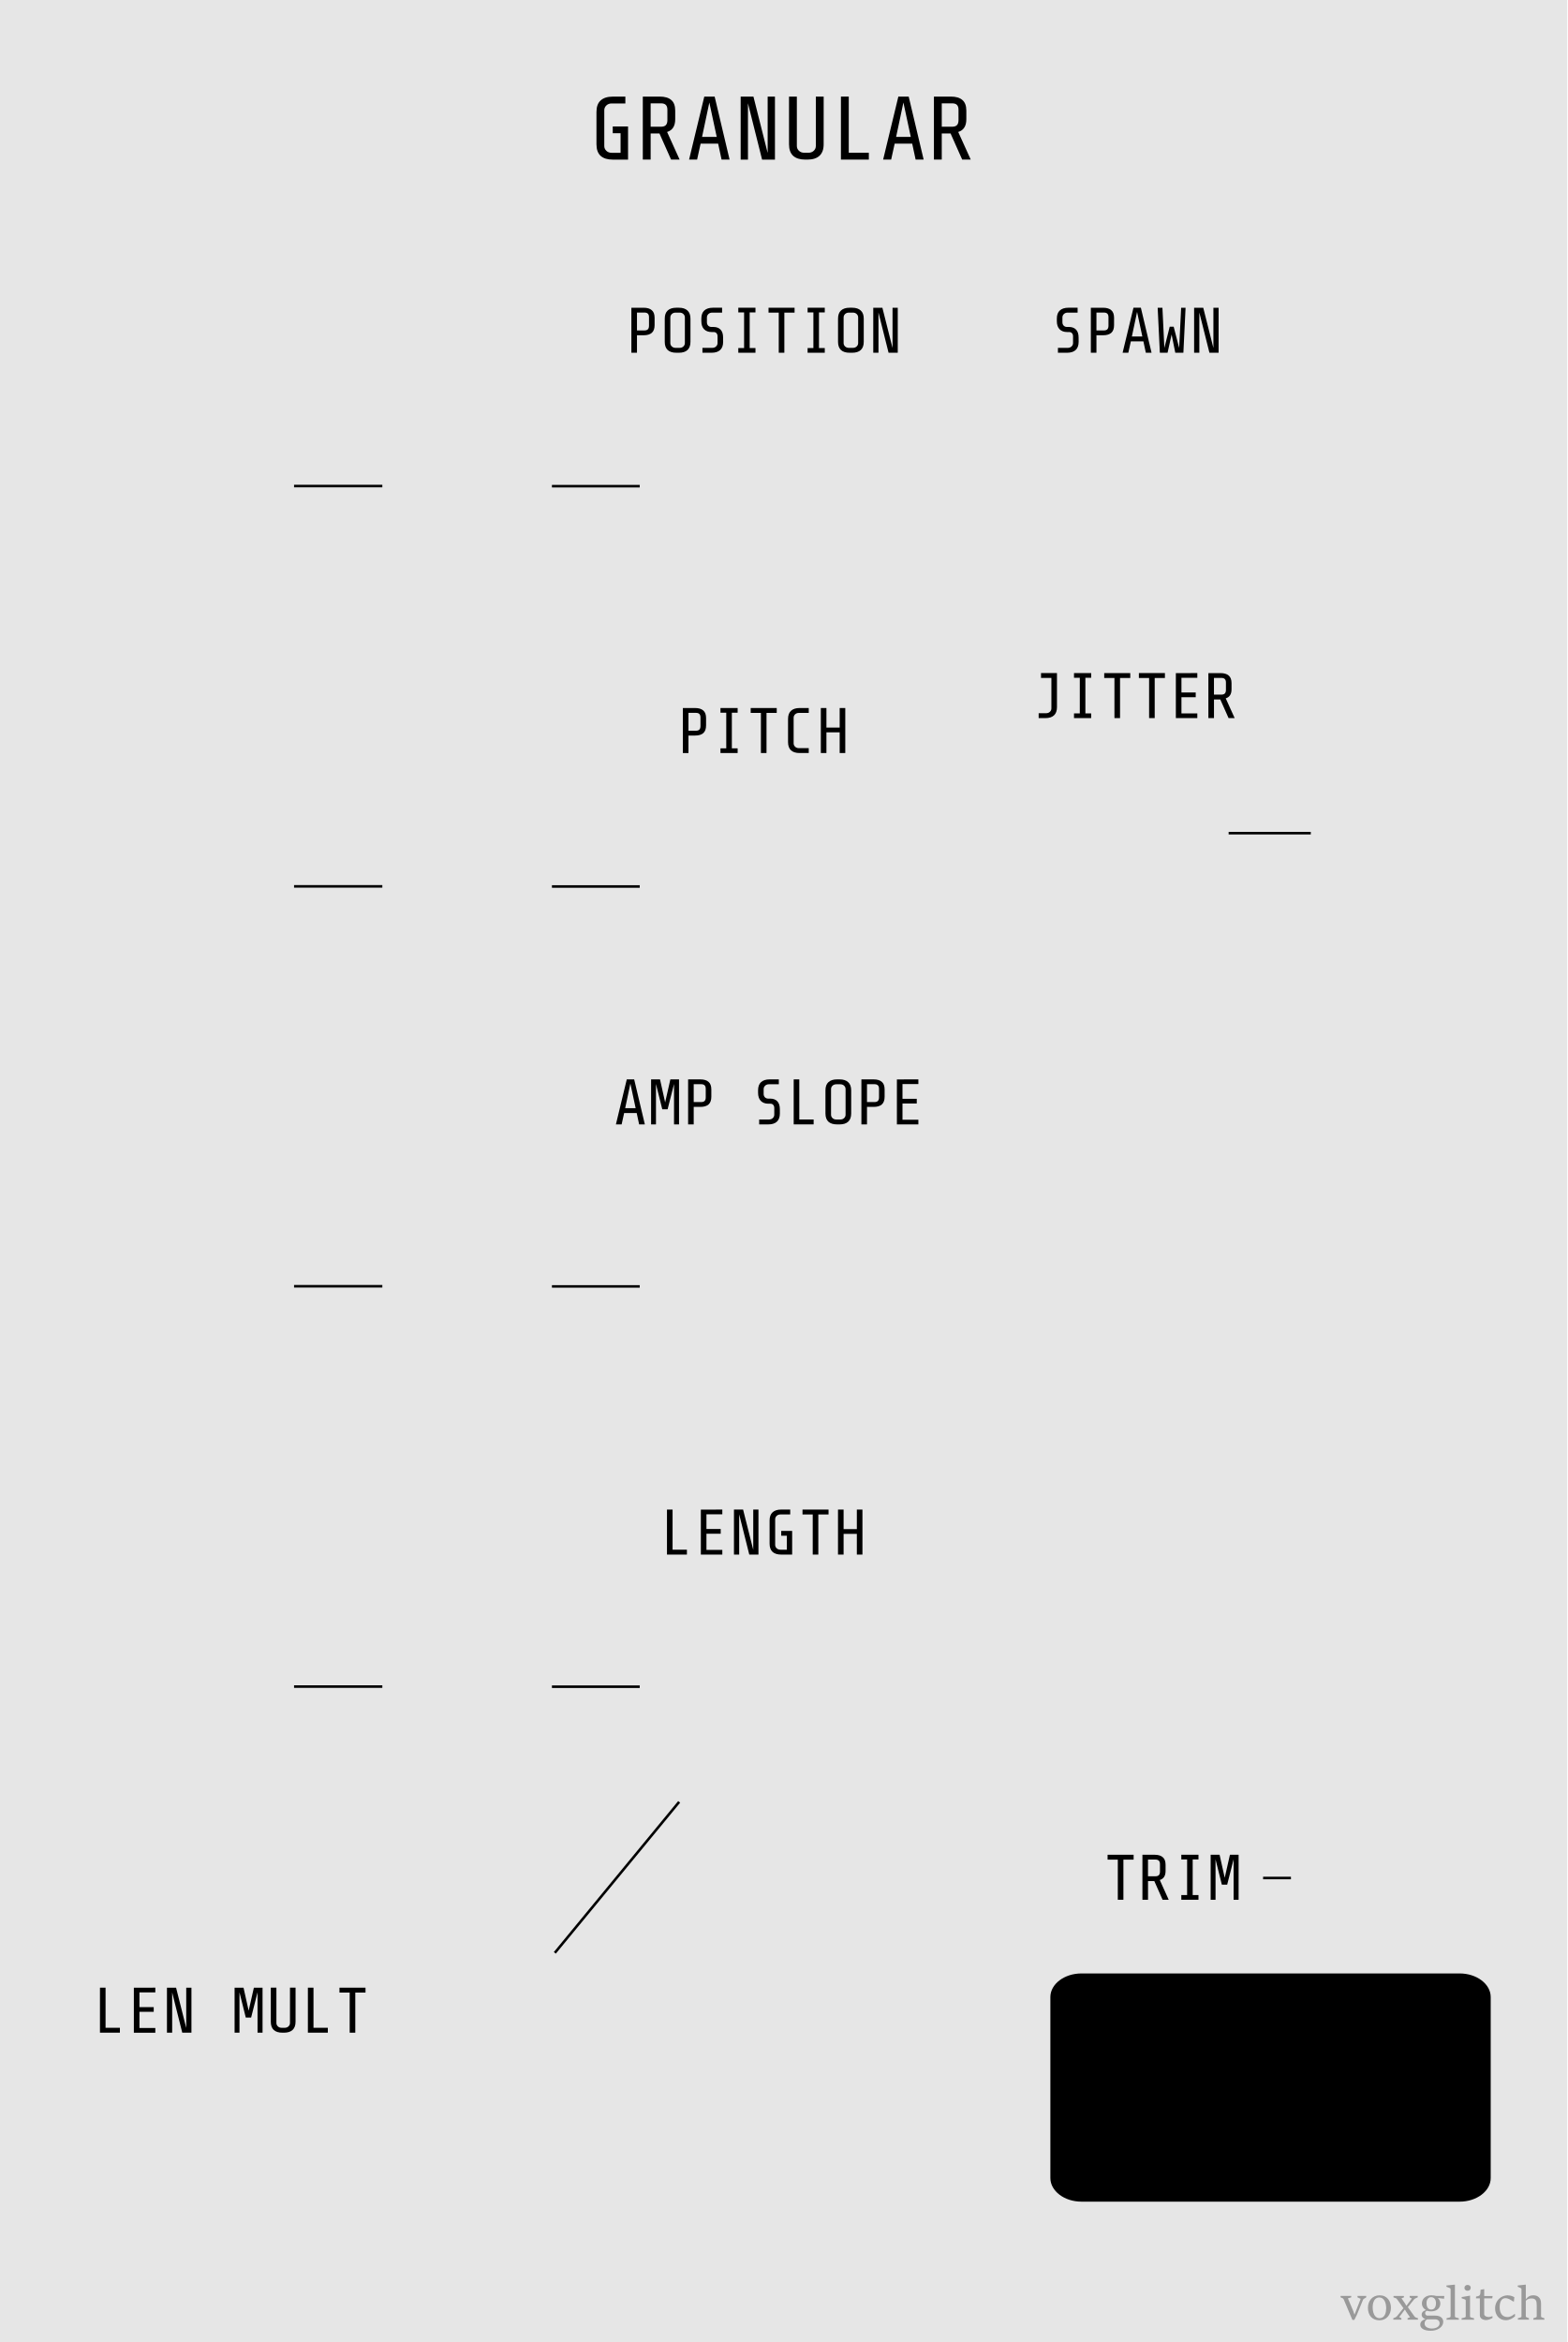
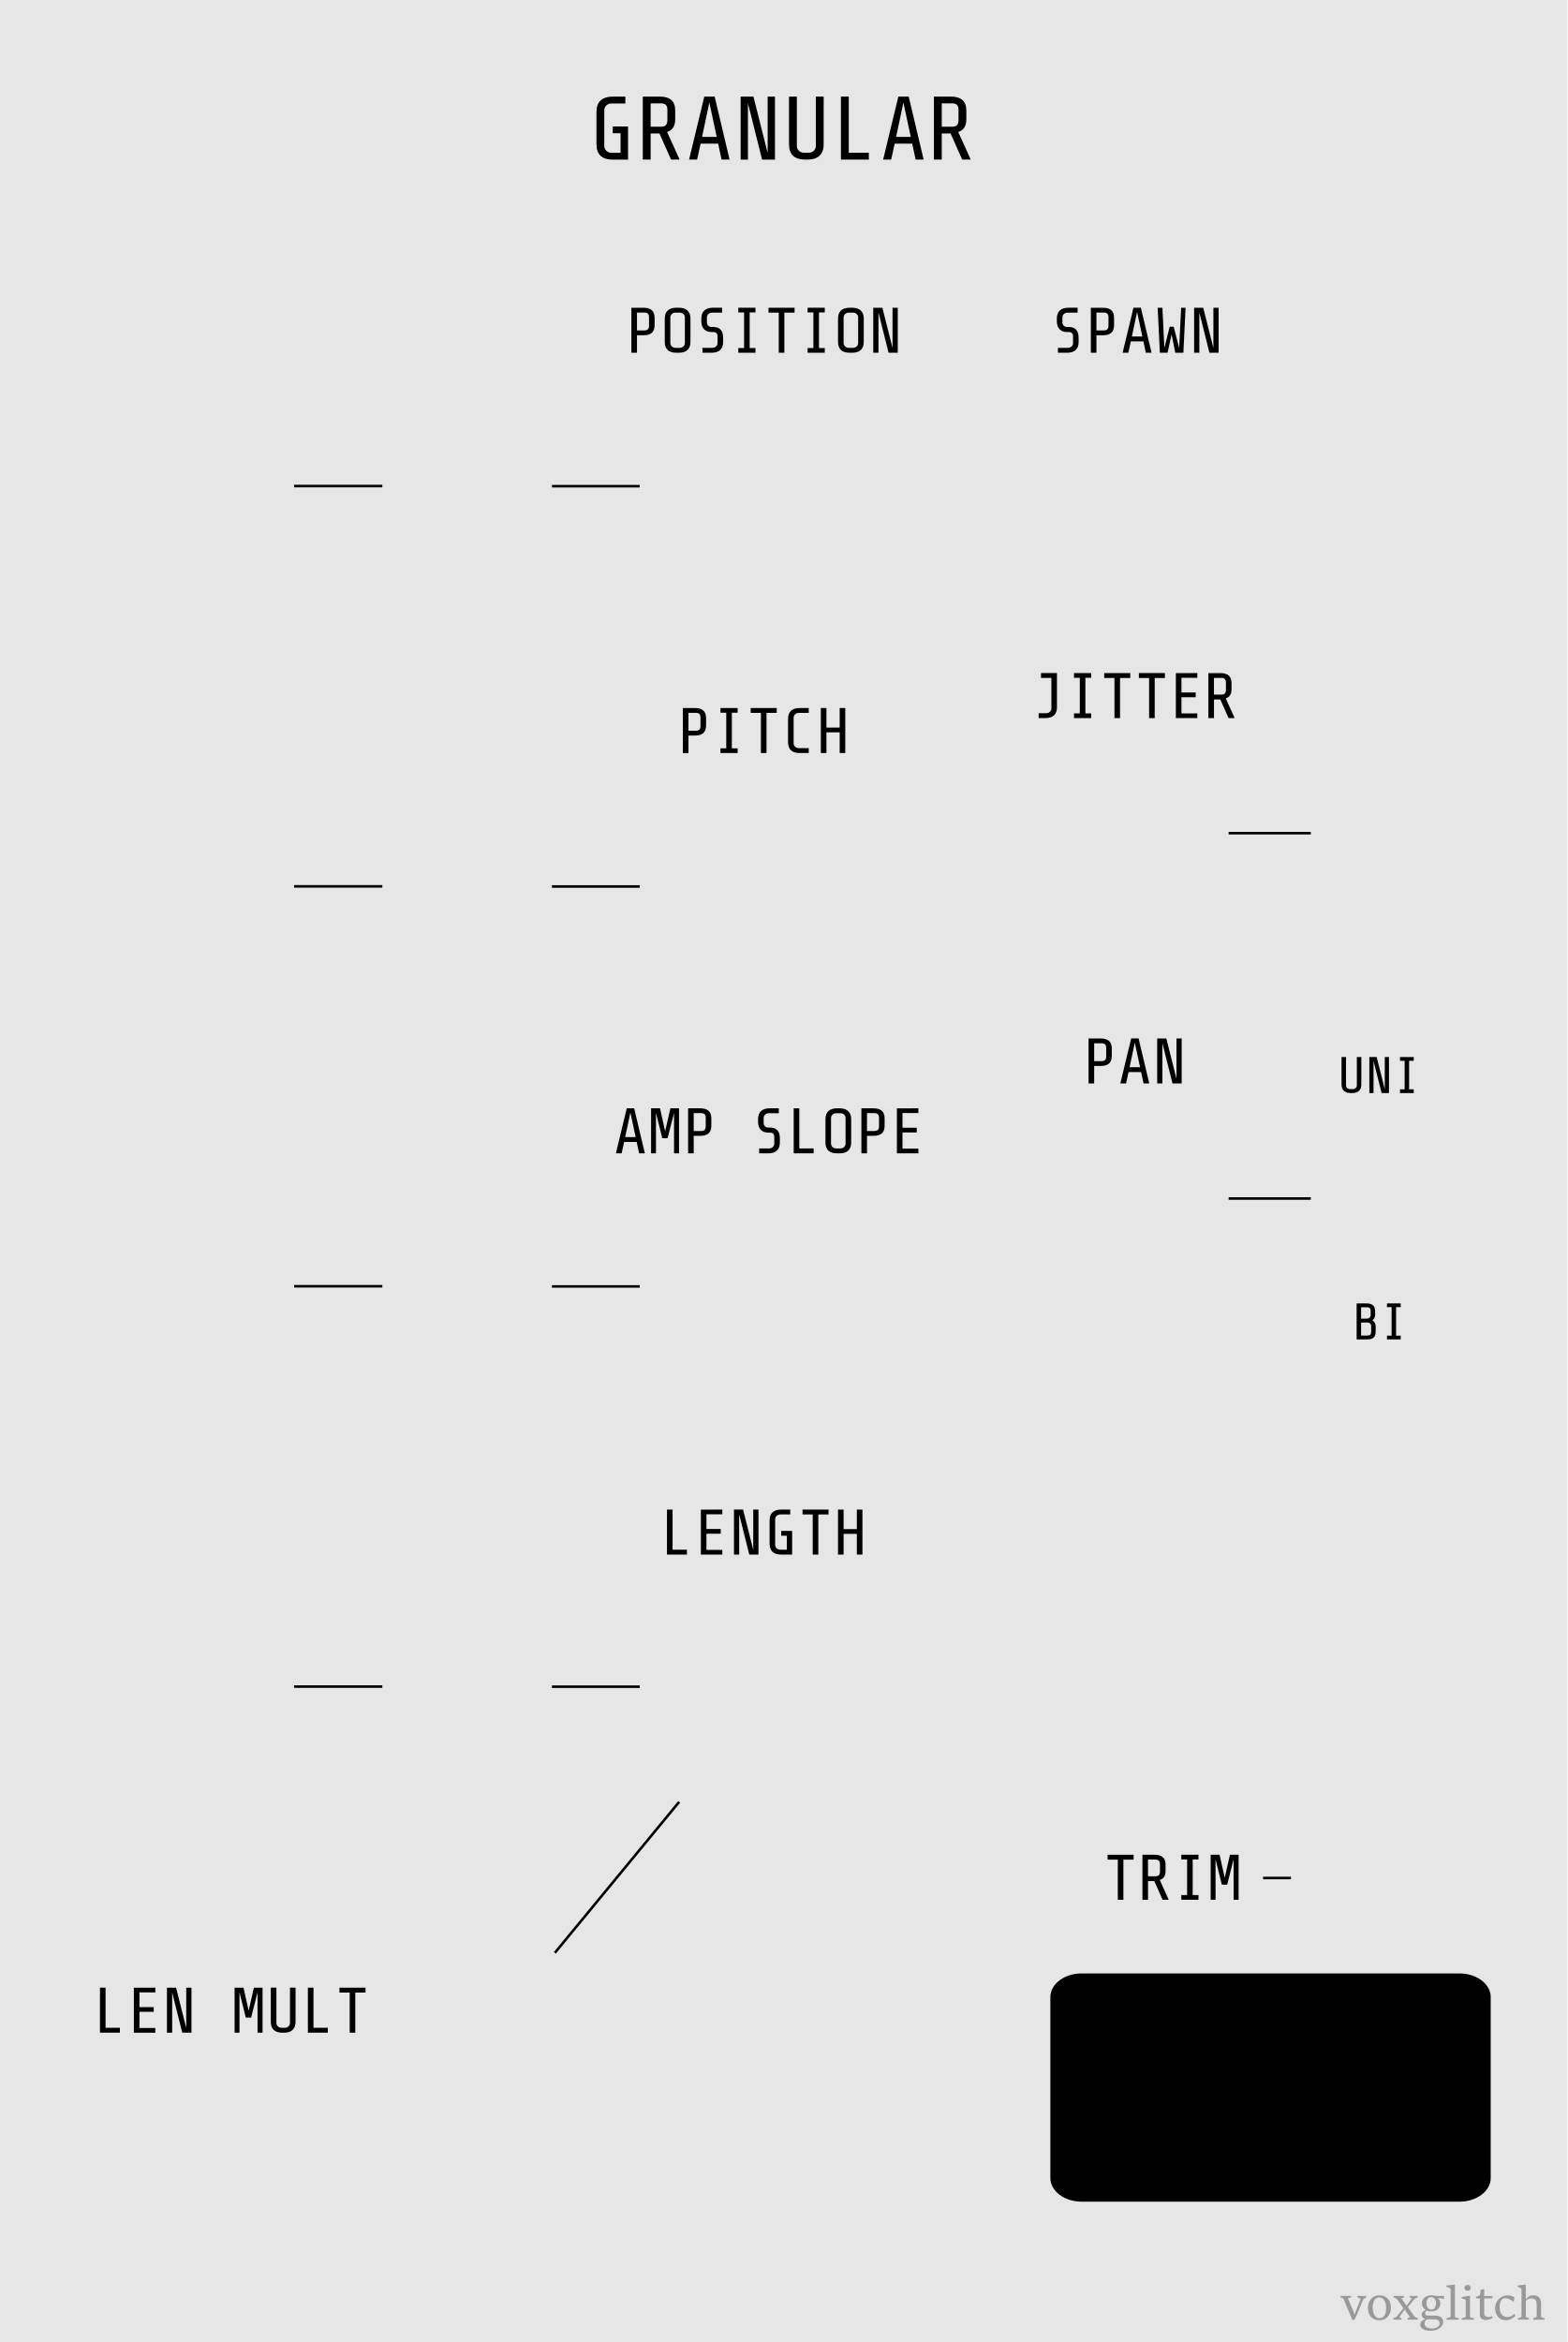
<svg xmlns="http://www.w3.org/2000/svg" width="86mm" height="128.5mm" viewBox="0 0 86 128.5" version="1.1" id="svg11003">
  <defs id="defs10997" />
  <g id="layer1" transform="translate(-64.79295,-47.16962)" style="display:inline">
    <path id="path33429" d="M 64.793,47.17 H 150.793 V 175.67 H 64.793 Z m 0,0" style="fill:#e6e6e6;fill-opacity:1;fill-rule:nonzero;stroke:none;stroke-width:0.46" />
    <path id="path36629" d="m 124.138,155.448 c -0.937,0 -1.706,0.581 -1.706,1.294 v 9.933 c 0,0.711 0.768,1.294 1.706,1.294 h 20.751 c 0.937,0 1.706,-0.583 1.706,-1.294 v -9.933 c 0,-0.713 -0.768,-1.294 -1.706,-1.294 z m 0,0" style="fill:#000000;fill-opacity:1;fill-rule:nonzero;stroke:none;stroke-width:0.524" />
    <text xml:space="preserve" style="font-style:normal;font-weight:normal;font-size:4.586px;line-height:1.25;font-family:sans-serif;letter-spacing:0px;word-spacing:0px;fill:#000000;fill-opacity:1;stroke:none;stroke-width:0.265" x="75.943" y="53.772" id="text110">
      <tspan id="tspan108" x="75.943" y="57.956" style="font-size:4.586px;stroke-width:0.265" />
    </text>
    <g aria-label="voxglitch" style="font-style:normal;font-variant:normal;font-weight:normal;font-stretch:normal;font-size:3.881px;line-height:1.25;font-family:'Sitka Subheading';-inkscape-font-specification:'Sitka Subheading';letter-spacing:0px;word-spacing:0px;fill:#999999;fill-opacity:1;stroke:none;stroke-width:0.265" id="text939" transform="translate(-0.6600675,0.112353)">
      <path d="m 139.184,173.209 q -0.01,-0.025 -0.029,-0.039 -0.018,-0.014 -0.043,-0.023 l -0.095,-0.039 v -0.078 h 0.585 v 0.078 l -0.184,0.054 0.297,0.701 0.059,0.178 h 0.014 l 0.332,-0.853 -0.174,-0.08 v -0.078 h 0.479 v 0.078 l -0.099,0.061 q -0.025,0.013 -0.044,0.026 -0.019,0.014 -0.029,0.036 l -0.344,0.839 -0.137,0.273 h -0.108 z" style="font-size:2.822px;fill:#999999;stroke-width:0.265" id="path941" />
      <path d="m 141.143,174.366 q -0.14,0 -0.256,-0.048 -0.115,-0.048 -0.198,-0.135 -0.082,-0.089 -0.127,-0.216 -0.044,-0.127 -0.044,-0.283 0,-0.145 0.044,-0.271 0.045,-0.125 0.127,-0.218 0.083,-0.093 0.201,-0.145 0.118,-0.054 0.266,-0.054 0.161,0 0.277,0.056 0.118,0.056 0.194,0.151 0.078,0.094 0.115,0.218 0.038,0.123 0.038,0.258 0,0.143 -0.044,0.268 -0.044,0.125 -0.127,0.22 -0.082,0.093 -0.199,0.147 -0.118,0.053 -0.267,0.053 z m 0.019,-0.118 q 0.105,0 0.174,-0.051 0.07,-0.051 0.11,-0.13 0.041,-0.08 0.058,-0.176 0.016,-0.097 0.016,-0.186 0,-0.109 -0.021,-0.214 -0.02,-0.107 -0.067,-0.191 -0.045,-0.084 -0.118,-0.135 -0.073,-0.051 -0.177,-0.051 -0.07,0 -0.124,0.024 -0.053,0.024 -0.093,0.064 -0.04,0.04 -0.068,0.094 -0.026,0.053 -0.044,0.113 -0.016,0.06 -0.024,0.123 -0.006,0.063 -0.006,0.122 0,0.067 0.008,0.137 0.008,0.069 0.025,0.135 0.019,0.065 0.048,0.124 0.029,0.059 0.071,0.103 0.043,0.044 0.099,0.07 0.058,0.026 0.132,0.026 z" style="font-size:2.822px;fill:#999999;stroke-width:0.265" id="path943" />
      <path d="m 141.909,174.254 0.112,-0.046 q 0.026,-0.01 0.05,-0.029 0.025,-0.02 0.039,-0.036 l 0.356,-0.442 -0.349,-0.488 q -0.015,-0.023 -0.035,-0.039 -0.02,-0.018 -0.049,-0.026 l -0.113,-0.039 v -0.078 h 0.572 v 0.078 l -0.134,0.051 0.196,0.281 0.069,0.124 h 0.009 l 0.294,-0.393 -0.119,-0.064 v -0.078 h 0.443 v 0.078 l -0.112,0.048 q -0.026,0.01 -0.05,0.029 -0.023,0.019 -0.038,0.036 l -0.342,0.424 0.361,0.505 q 0.016,0.023 0.036,0.04 0.021,0.016 0.049,0.025 l 0.109,0.038 v 0.079 h -0.572 v -0.079 l 0.137,-0.05 -0.209,-0.3 -0.069,-0.123 h -0.009 l -0.306,0.41 0.119,0.063 v 0.079 h -0.444 z" style="font-size:2.822px;fill:#999999;stroke-width:0.265" id="path945" />
      <path d="m 143.669,174.298 q -0.033,-0.01 -0.069,-0.029 -0.035,-0.019 -0.065,-0.048 -0.03,-0.029 -0.05,-0.068 -0.019,-0.04 -0.019,-0.092 0,-0.058 0.021,-0.1 0.023,-0.044 0.056,-0.074 0.034,-0.031 0.075,-0.05 0.041,-0.019 0.079,-0.028 v -0.009 q -0.039,-0.023 -0.078,-0.054 -0.039,-0.033 -0.07,-0.076 -0.03,-0.044 -0.05,-0.1 -0.019,-0.058 -0.019,-0.13 0,-0.093 0.036,-0.174 0.038,-0.082 0.105,-0.142 0.068,-0.06 0.163,-0.094 0.095,-0.035 0.212,-0.035 0.075,0 0.143,0.01 0.068,0.01 0.13,0.026 h 0.44 l -0.015,0.154 -0.332,-0.043 v 0.008 q 0.03,0.033 0.054,0.065 0.024,0.033 0.04,0.069 0.018,0.035 0.026,0.075 0.009,0.039 0.009,0.085 0,0.093 -0.035,0.172 -0.034,0.079 -0.099,0.138 -0.065,0.058 -0.161,0.09 -0.094,0.033 -0.216,0.033 -0.031,0 -0.064,-0.003 -0.031,-0.004 -0.06,-0.008 -0.029,-0.005 -0.054,-0.011 -0.024,-0.006 -0.04,-0.013 -0.019,0.004 -0.038,0.015 -0.018,0.011 -0.033,0.029 -0.015,0.016 -0.025,0.039 -0.009,0.023 -0.009,0.049 0,0.026 0.009,0.05 0.009,0.023 0.024,0.04 0.015,0.018 0.034,0.03 0.02,0.011 0.041,0.015 h 0.443 q 0.125,0 0.209,0.03 0.085,0.03 0.137,0.079 0.053,0.049 0.074,0.109 0.023,0.059 0.023,0.118 0,0.109 -0.054,0.199 -0.053,0.092 -0.146,0.157 -0.093,0.067 -0.218,0.103 -0.125,0.036 -0.27,0.036 -0.124,0 -0.23,-0.021 -0.104,-0.021 -0.181,-0.064 -0.076,-0.041 -0.12,-0.103 -0.043,-0.061 -0.043,-0.142 0,-0.065 0.023,-0.115 0.024,-0.05 0.061,-0.088 0.038,-0.036 0.086,-0.061 0.05,-0.025 0.105,-0.04 z m 0.32,-0.521 q 0.064,0 0.113,-0.024 0.049,-0.024 0.082,-0.069 0.033,-0.045 0.049,-0.109 0.018,-0.065 0.018,-0.147 0,-0.079 -0.019,-0.14 -0.019,-0.061 -0.054,-0.104 -0.034,-0.043 -0.083,-0.064 -0.048,-0.023 -0.107,-0.023 -0.058,0 -0.104,0.021 -0.046,0.021 -0.08,0.064 -0.034,0.041 -0.053,0.104 -0.018,0.061 -0.018,0.143 0,0.083 0.018,0.148 0.019,0.064 0.051,0.109 0.034,0.044 0.082,0.068 0.048,0.023 0.105,0.023 z m -0.214,0.536 q -0.024,0.006 -0.05,0.024 -0.026,0.018 -0.048,0.046 -0.021,0.029 -0.035,0.069 -0.014,0.041 -0.014,0.094 0,0.053 0.019,0.094 0.019,0.041 0.05,0.071 0.033,0.03 0.074,0.05 0.041,0.02 0.085,0.033 0.044,0.013 0.087,0.018 0.044,0.005 0.08,0.005 0.078,0 0.154,-0.016 0.078,-0.015 0.138,-0.051 0.061,-0.035 0.099,-0.092 0.038,-0.055 0.038,-0.134 0,-0.036 -0.015,-0.074 -0.014,-0.038 -0.045,-0.068 -0.03,-0.03 -0.08,-0.049 -0.049,-0.02 -0.117,-0.02 z" style="font-size:2.822px;fill:#999999;stroke-width:0.265" id="path947" />
      <path d="m 144.832,174.254 0.169,-0.044 q 0.024,-0.006 0.038,-0.021 0.015,-0.016 0.015,-0.043 v -1.483 q 0,-0.029 -0.016,-0.046 -0.016,-0.019 -0.046,-0.029 l -0.166,-0.061 v -0.07 l 0.465,-0.048 v 1.737 q 0,0.026 0.015,0.043 0.016,0.016 0.038,0.021 l 0.161,0.044 v 0.079 h -0.672 z" style="font-size:2.822px;fill:#999999;stroke-width:0.265" id="path949" />
      <path d="m 145.984,172.747 q -0.035,0 -0.067,-0.011 -0.03,-0.013 -0.054,-0.033 -0.023,-0.02 -0.036,-0.049 -0.014,-0.03 -0.014,-0.067 0,-0.036 0.014,-0.067 0.014,-0.03 0.036,-0.05 0.024,-0.021 0.054,-0.033 0.031,-0.011 0.067,-0.011 0.038,0 0.07,0.011 0.033,0.01 0.055,0.03 0.024,0.02 0.036,0.049 0.014,0.028 0.014,0.064 0,0.038 -0.014,0.068 -0.013,0.03 -0.036,0.053 -0.024,0.021 -0.056,0.034 -0.033,0.011 -0.069,0.011 z m -0.326,1.508 0.173,-0.044 q 0.024,-0.006 0.039,-0.021 0.015,-0.016 0.015,-0.043 v -0.858 q 0,-0.029 -0.016,-0.046 -0.016,-0.019 -0.048,-0.029 l -0.159,-0.055 v -0.07 l 0.459,-0.074 v 1.133 q 0,0.026 0.015,0.043 0.016,0.016 0.038,0.021 l 0.167,0.044 v 0.079 h -0.682 z" style="font-size:2.822px;fill:#999999;stroke-width:0.265" id="path951" />
      <path d="m 146.66,173.163 h -0.209 v -0.097 q 0.051,-0.01 0.093,-0.019 0.043,-0.009 0.073,-0.028 0.03,-0.02 0.048,-0.055 0.019,-0.035 0.023,-0.097 l 0.01,-0.174 0.201,-0.039 v 0.38 h 0.46 l -0.019,0.128 h -0.442 v 0.87 q 0,0.041 0.026,0.07 0.026,0.029 0.064,0.048 0.039,0.019 0.08,0.028 0.041,0.008 0.073,0.008 0.021,0 0.048,-0.004 0.028,-0.005 0.053,-0.01 0.025,-0.006 0.046,-0.014 0.023,-0.008 0.034,-0.013 h 0.033 v 0.089 q -0.018,0.011 -0.054,0.031 -0.035,0.02 -0.083,0.04 -0.046,0.02 -0.103,0.034 -0.055,0.015 -0.112,0.015 -0.07,0 -0.133,-0.018 -0.061,-0.018 -0.108,-0.05 -0.046,-0.033 -0.074,-0.08 -0.028,-0.049 -0.028,-0.112 z" style="font-size:2.822px;fill:#999999;stroke-width:0.265" id="path953" />
      <path d="m 148.588,174.023 v 0.124 q -0.043,0.038 -0.097,0.076 -0.053,0.038 -0.117,0.069 -0.063,0.031 -0.135,0.05 -0.073,0.02 -0.154,0.02 -0.135,0 -0.245,-0.05 -0.109,-0.05 -0.186,-0.138 -0.076,-0.089 -0.118,-0.208 -0.04,-0.119 -0.04,-0.258 0,-0.1 0.024,-0.192 0.025,-0.092 0.07,-0.171 0.045,-0.079 0.108,-0.143 0.064,-0.065 0.14,-0.11 0.078,-0.045 0.167,-0.07 0.089,-0.025 0.186,-0.025 0.074,0 0.13,0.013 0.058,0.011 0.1,0.028 0.044,0.015 0.074,0.033 0.031,0.016 0.055,0.026 l -0.02,0.235 h -0.046 q -0.048,-0.03 -0.095,-0.061 -0.046,-0.033 -0.098,-0.058 -0.05,-0.026 -0.108,-0.043 -0.058,-0.018 -0.129,-0.018 -0.023,0 -0.049,0.006 -0.026,0.005 -0.053,0.016 -0.026,0.011 -0.049,0.026 -0.023,0.015 -0.039,0.034 -0.02,0.023 -0.041,0.057 -0.02,0.033 -0.038,0.083 -0.016,0.049 -0.028,0.115 -0.01,0.067 -0.01,0.156 0,0.128 0.028,0.228 0.028,0.1 0.083,0.171 0.055,0.07 0.137,0.108 0.082,0.036 0.189,0.036 0.06,0 0.114,-0.018 0.055,-0.018 0.103,-0.041 0.048,-0.025 0.086,-0.054 0.04,-0.029 0.069,-0.051 z" style="font-size:2.822px;fill:#999999;stroke-width:0.265" id="path955" />
      <path d="m 148.745,174.254 0.146,-0.044 q 0.026,-0.008 0.039,-0.023 0.014,-0.015 0.014,-0.041 v -1.483 q 0,-0.029 -0.016,-0.046 -0.016,-0.018 -0.046,-0.029 l -0.144,-0.061 v -0.07 l 0.443,-0.048 v 0.739 0.068 q 0.055,-0.073 0.108,-0.115 0.054,-0.044 0.105,-0.067 0.053,-0.024 0.103,-0.031 0.051,-0.008 0.102,-0.008 0.086,0 0.162,0.026 0.076,0.025 0.133,0.079 0.058,0.054 0.09,0.139 0.033,0.085 0.033,0.203 v 0.697 q 0,0.031 0.015,0.048 0.015,0.016 0.036,0.023 l 0.133,0.044 v 0.079 h -0.605 v -0.079 l 0.133,-0.044 q 0.021,-0.006 0.036,-0.023 0.015,-0.016 0.015,-0.048 v -0.6 q 0,-0.088 -0.011,-0.156 -0.01,-0.069 -0.041,-0.117 -0.031,-0.049 -0.088,-0.074 -0.055,-0.025 -0.145,-0.025 -0.041,0 -0.084,0.006 -0.043,0.006 -0.084,0.021 -0.041,0.015 -0.079,0.04 -0.038,0.025 -0.067,0.061 v 0.848 q 0,0.026 0.014,0.041 0.015,0.015 0.039,0.023 l 0.118,0.044 v 0.079 h -0.605 z" style="font-size:2.822px;fill:#999999;stroke-width:0.265" id="path957" />
    </g>
    <text xml:space="preserve" style="font-style:normal;font-variant:normal;font-weight:normal;font-stretch:normal;font-size:3.881px;line-height:1.25;font-family:'Share Tech Mono';-inkscape-font-specification:'Share Tech Mono';letter-spacing:0px;word-spacing:0px;fill:#000000;fill-opacity:1;stroke:none;stroke-width:0.265" x="110.481" y="98.468" id="text2911">
      <tspan id="tspan2909" x="110.481" y="102" style="font-style:normal;font-variant:normal;font-weight:normal;font-stretch:normal;font-family:'Share Tech Mono';-inkscape-font-specification:'Share Tech Mono';stroke-width:0.265" />
    </text>
    <text xml:space="preserve" style="font-style:normal;font-variant:normal;font-weight:normal;font-stretch:normal;font-size:3.881px;line-height:1.25;font-family:'Share Tech Mono';-inkscape-font-specification:'Share Tech Mono';letter-spacing:0px;word-spacing:0px;fill:#000000;fill-opacity:1;stroke:none;stroke-width:0.265" x="101.74" y="99.555" id="text2915">
      <tspan id="tspan2913" x="101.74" y="103.087" style="font-style:normal;font-variant:normal;font-weight:normal;font-stretch:normal;font-family:'Share Tech Mono';-inkscape-font-specification:'Share Tech Mono';stroke-width:0.265" />
    </text>
    <g aria-label="TRIM" style="font-style:normal;font-variant:normal;font-weight:normal;font-stretch:normal;font-size:3.528px;line-height:1.25;font-family:'Share Tech Mono';-inkscape-font-specification:'Share Tech Mono';letter-spacing:0px;word-spacing:0px;fill:#000000;fill-opacity:1;stroke:none;stroke-width:0.265" id="text2947" transform="translate(-7.488645,15.29346)">
      <path d="m 133.621,136.111 v -2.201 h -0.561 v -0.268 h 1.429 v 0.268 H 133.928 v 2.201 z" style="font-size:3.528px;stroke-width:0.265" id="path3026" />
      <path d="m 135.279,135.088 v 1.023 h -0.307 v -2.469 h 0.663 q 0.3,0 0.452,0.134 0.155,0.131 0.155,0.416 v 0.339 q 0,0.399 -0.318,0.497 l 0.49,1.083 h -0.335 l -0.455,-1.023 z m 0.656,-0.928 q 0,-0.134 -0.064,-0.194 -0.06,-0.06 -0.194,-0.06 h -0.399 v 0.917 h 0.399 q 0.134,0 0.194,-0.06 0.064,-0.064 0.064,-0.198 z" style="font-size:3.528px;stroke-width:0.265" id="path3028" />
      <path d="m 137.424,135.853 v -1.954 h -0.318 v -0.258 h 0.942 v 0.258 h -0.318 v 1.954 h 0.318 v 0.258 h -0.942 v -0.258 z" style="font-size:3.528px;stroke-width:0.265" id="path3030" />
      <path d="m 139.623,135.282 h -0.293 l -0.346,-1.386 v 2.215 h -0.268 v -2.469 h 0.49 l 0.282,1.263 0.286,-1.263 h 0.476 v 2.469 h -0.275 v -2.215 z" style="font-size:3.528px;stroke-width:0.265" id="path3032" />
    </g>
    <g aria-label="JITTER" style="font-style:normal;font-variant:normal;font-weight:normal;font-stretch:normal;font-size:3.528px;line-height:1.25;font-family:'Share Tech Mono';-inkscape-font-specification:'Share Tech Mono';letter-spacing:0px;word-spacing:0px;fill:#000000;fill-opacity:1;stroke:none;stroke-width:0.265" id="text943" transform="translate(36.37785,14.117)">
      <path d="m 86.416,71.853 q 0,0.3 -0.166,0.452 -0.162,0.148 -0.469,0.148 H 85.411 V 72.185 h 0.406 q 0.131,0 0.212,-0.078 0.081,-0.078 0.081,-0.187 V 70.248 H 85.541 v -0.265 h 0.875 z" style="font-size:3.528px;stroke-width:0.265" id="path946" />
      <path d="m 87.669,72.195 v -1.954 h -0.318 v -0.258 h 0.942 v 0.258 h -0.318 v 1.954 h 0.318 v 0.258 h -0.942 v -0.258 z" style="font-size:3.528px;stroke-width:0.265" id="path948" />
      <path d="m 89.57,72.453 v -2.201 h -0.561 v -0.268 h 1.429 v 0.268 H 89.877 v 2.201 z" style="font-size:3.528px;stroke-width:0.265" id="path950" />
      <path d="M 91.472,72.453 V 70.251 H 90.911 V 69.983 H 92.34 v 0.268 h -0.561 v 2.201 z" style="font-size:3.528px;stroke-width:0.265" id="path952" />
      <path d="m 94.118,69.983 v 0.258 h -0.871 v 0.808 h 0.783 v 0.258 h -0.783 v 0.889 h 0.871 v 0.258 h -1.178 v -2.469 z" style="font-size:3.528px;stroke-width:0.265" id="path954" />
      <path d="m 95.032,71.43 v 1.023 h -0.307 v -2.469 h 0.663 q 0.3,0 0.452,0.134 0.155,0.131 0.155,0.416 v 0.339 q 0,0.399 -0.318,0.497 l 0.49,1.083 H 95.833 l -0.455,-1.023 z m 0.656,-0.928 q 0,-0.134 -0.064,-0.194 -0.06,-0.06 -0.194,-0.06 h -0.399 v 0.917 h 0.399 q 0.134,0 0.194,-0.06 0.064,-0.064 0.064,-0.198 z" style="font-size:3.528px;stroke-width:0.265" id="path956" />
    </g>
    <g aria-label="POSITION" style="font-style:normal;font-variant:normal;font-weight:normal;font-stretch:normal;font-size:3.528px;line-height:1.25;font-family:'Share Tech Mono';-inkscape-font-specification:'Share Tech Mono';letter-spacing:0px;word-spacing:0px;fill:#000000;fill-opacity:1;stroke:none;stroke-width:0.265" id="text1271" transform="translate(-1.8)">
      <path d="m 102.514,65.007 q 0,0.286 -0.152,0.423 -0.152,0.134 -0.448,0.134 h -0.367 v 0.96 h -0.307 v -2.469 h 0.667 q 0.3,0 0.452,0.134 0.155,0.131 0.155,0.416 z m -0.307,-0.434 q 0,-0.134 -0.064,-0.194 -0.06,-0.06 -0.194,-0.06 h -0.402 v 0.981 h 0.402 q 0.134,0 0.194,-0.06 0.064,-0.064 0.064,-0.198 z" style="stroke-width:0.265" id="path1315" />
      <path d="m 104.482,65.924 q 0,0.3 -0.166,0.452 -0.162,0.148 -0.469,0.148 h -0.141 q -0.307,0 -0.473,-0.148 -0.162,-0.152 -0.162,-0.452 v -1.27 q 0,-0.3 0.162,-0.448 0.166,-0.152 0.473,-0.152 h 0.141 q 0.307,0 0.469,0.152 0.166,0.148 0.166,0.448 z m -0.307,-1.337 q 0,-0.109 -0.081,-0.187 -0.081,-0.078 -0.212,-0.078 h -0.212 q -0.131,0 -0.212,0.078 -0.081,0.078 -0.081,0.187 v 1.404 q 0,0.109 0.081,0.187 0.081,0.078 0.212,0.078 h 0.212 q 0.131,0 0.212,-0.078 0.081,-0.078 0.081,-0.187 z" style="stroke-width:0.265" id="path1317" />
      <path d="m 106.275,65.924 q 0,0.3 -0.166,0.452 -0.162,0.148 -0.469,0.148 h -0.501 V 66.256 h 0.536 q 0.131,0 0.212,-0.078 0.081,-0.078 0.081,-0.187 v -0.367 q 0,-0.106 -0.056,-0.169 -0.053,-0.067 -0.162,-0.067 h -0.106 q -0.261,0 -0.413,-0.152 -0.152,-0.155 -0.152,-0.448 v -0.134 q 0,-0.3 0.162,-0.448 0.166,-0.152 0.473,-0.152 h 0.504 v 0.268 h -0.54 q -0.131,0 -0.212,0.078 -0.081,0.078 -0.081,0.187 v 0.268 q 0,0.109 0.07,0.183 0.071,0.071 0.183,0.071 h 0.106 q 0.25,0 0.388,0.145 0.141,0.145 0.141,0.437 z" style="stroke-width:0.265" id="path1319" />
      <path d="m 107.425,66.266 v -1.954 h -0.318 v -0.258 h 0.942 v 0.258 h -0.318 v 1.954 h 0.318 v 0.258 h -0.942 v -0.258 z" style="stroke-width:0.265" id="path1321" />
      <path d="m 109.327,66.524 v -2.201 h -0.561 v -0.268 h 1.429 v 0.268 h -0.561 v 2.201 z" style="stroke-width:0.265" id="path1323" />
      <path d="m 111.228,66.266 v -1.954 h -0.318 v -0.258 h 0.942 v 0.258 h -0.318 v 1.954 h 0.318 v 0.258 h -0.942 v -0.258 z" style="stroke-width:0.265" id="path1325" />
      <path d="m 113.991,65.924 q 0,0.3 -0.166,0.452 -0.162,0.148 -0.469,0.148 h -0.141 q -0.307,0 -0.473,-0.148 -0.162,-0.152 -0.162,-0.452 v -1.27 q 0,-0.3 0.162,-0.448 0.166,-0.152 0.473,-0.152 h 0.141 q 0.307,0 0.469,0.152 0.166,0.148 0.166,0.448 z M 113.684,64.587 q 0,-0.109 -0.081,-0.187 -0.081,-0.078 -0.212,-0.078 h -0.212 q -0.131,0 -0.212,0.078 -0.081,0.078 -0.081,0.187 v 1.404 q 0,0.109 0.081,0.187 0.081,0.078 0.212,0.078 h 0.212 q 0.131,0 0.212,-0.078 0.081,-0.078 0.081,-0.187 z" style="stroke-width:0.265" id="path1327" />
      <path d="m 114.799,66.524 h -0.286 v -2.469 h 0.501 l 0.557,2.208 v -2.208 h 0.286 v 2.469 h -0.504 L 114.799,64.315 Z" style="stroke-width:0.265" id="path1329" />
    </g>
    <g aria-label="PITCH" transform="matrix(0.2645833,0,0,0.2645833,122.3937,58.07033)" style="font-style:normal;font-variant:normal;font-weight:normal;font-stretch:normal;font-size:13.333px;line-height:1.25;font-family:'Share Tech Mono';-inkscape-font-specification:'Share Tech Mono';letter-spacing:0px;word-spacing:0px;fill:#000000;fill-opacity:1;stroke:none" id="flowRoot1275">
      <path d="m -71.264,109.226 q 0,1.08 -0.573,1.6 -0.573,0.507 -1.693,0.507 h -1.387 v 3.627 h -1.16 v -9.333 h 2.52 q 1.133,0 1.707,0.507 0.587,0.493 0.587,1.573 z m -1.16,-1.64 q 0,-0.507 -0.24,-0.733 -0.227,-0.227 -0.733,-0.227 h -1.52 v 3.707 h 1.52 q 0.507,0 0.733,-0.227 0.24,-0.24 0.24,-0.747 z" id="path1901" />
      <path d="m -67.077,113.986 v -7.387 h -1.2 v -0.973 h 3.56 v 0.973 h -1.2 v 7.387 h 1.2 v 0.973 h -3.56 v -0.973 z" id="path1903" />
      <path d="m -59.889,114.959 v -8.32 h -2.12 v -1.013 h 5.4 v 1.013 h -2.12 v 8.32 z" id="path1905" />
      <path d="m -51.862,114.959 q -1.16,0 -1.787,-0.56 -0.613,-0.573 -0.613,-1.707 v -4.8 q 0,-1.133 0.613,-1.693 0.627,-0.573 1.787,-0.573 h 1.893 v 1.013 h -2.027 q -0.493,0 -0.8,0.293 -0.307,0.293 -0.307,0.707 v 5.307 q 0,0.413 0.307,0.707 0.307,0.293 0.8,0.293 h 2.027 v 1.013 z" id="path1907" />
      <path d="m -46.301,110.666 v 4.293 h -1.16 v -9.333 h 1.16 v 4.053 h 2.747 v -4.053 h 1.16 v 9.333 h -1.16 v -4.293 z" id="path1909" />
    </g>
    <path style="display:inline;fill:none;fill-opacity:1;stroke:#000000;stroke-width:0.14px;stroke-linecap:butt;stroke-linejoin:miter;stroke-opacity:1" d="m 95.08,139.716 c 4.765,0 4.818,0 4.818,0" id="path27-1-2-2-3-7-9" />
    <path style="display:inline;fill:none;fill-opacity:1;stroke:#000000;stroke-width:0.14px;stroke-linecap:butt;stroke-linejoin:miter;stroke-opacity:1" d="m 80.929,139.709 c 4.791,0 4.844,0 4.844,0" id="path27-1-2-8-6-8" />
    <g id="g1786-9-4" style="display:inline;fill:none;fill-opacity:1;stroke:#000000;stroke-opacity:1" transform="translate(1.4583335e-8,-44.182)">
      <path id="path27-1-2-2-3-7-9-3" d="m 95.08,161.934 c 4.765,0 4.818,0 4.818,0" style="display:inline;fill:none;fill-opacity:1;stroke:#000000;stroke-width:0.14px;stroke-linecap:butt;stroke-linejoin:miter;stroke-opacity:1" />
      <path id="path27-1-2-8-6-8-7" d="m 80.929,161.927 c 4.791,0 4.844,0 4.844,0" style="display:inline;fill:none;fill-opacity:1;stroke:#000000;stroke-width:0.14px;stroke-linecap:butt;stroke-linejoin:miter;stroke-opacity:1" />
    </g>
    <g id="g1786-9-4-1" style="display:inline;fill:none;fill-opacity:1;stroke:#000000;stroke-opacity:1" transform="translate(1.4583335e-8,-66.126)">
      <path id="path27-1-2-2-3-7-9-3-2" d="m 95.08,161.934 c 4.765,0 4.818,0 4.818,0" style="display:inline;fill:none;fill-opacity:1;stroke:#000000;stroke-width:0.14px;stroke-linecap:butt;stroke-linejoin:miter;stroke-opacity:1" />
      <path id="path27-1-2-8-6-8-7-1" d="m 80.929,161.927 c 4.791,0 4.844,0 4.844,0" style="display:inline;fill:none;fill-opacity:1;stroke:#000000;stroke-width:0.14px;stroke-linecap:butt;stroke-linejoin:miter;stroke-opacity:1" />
    </g>
    <path style="display:inline;fill:none;fill-opacity:1;stroke:#000000;stroke-width:0.14px;stroke-linecap:butt;stroke-linejoin:miter;stroke-opacity:1" d="m 95.08,73.845 c 4.765,0 4.818,0 4.818,0" id="path27-1-2-2-3-7-9-3-2-0" />
    <path style="display:inline;fill:none;fill-opacity:1;stroke:#000000;stroke-width:0.14px;stroke-linecap:butt;stroke-linejoin:miter;stroke-opacity:1" d="m 80.929,73.838 c 4.791,0 4.844,0 4.844,0" id="path27-1-2-8-6-8-7-1-4" />
    <path style="display:inline;fill:none;fill-opacity:1;stroke:#000000;stroke-width:0.14px;stroke-linecap:butt;stroke-linejoin:miter;stroke-opacity:1" d="m 134.105,150.212 c 1.512,0 1.528,0 1.528,0" id="path27-1-2-2-3-7-9-5" />
    <path style="display:inline;fill:none;fill-opacity:1;stroke:#000000;stroke-width:0.14px;stroke-linecap:butt;stroke-linejoin:miter;stroke-opacity:1" d="m 132.214,92.883 c 4.458,0 4.508,0 4.508,0" id="path27-1-2-2-3-7-9-3-2-0-8-2" />
    <g aria-label="GRANULAR" style="font-style:normal;font-variant:normal;font-weight:normal;font-stretch:normal;font-size:4.939px;line-height:1.25;font-family:'Share Tech Mono';-inkscape-font-specification:'Share Tech Mono';letter-spacing:0px;word-spacing:0px;fill:#000000;fill-opacity:1;stroke:none;stroke-width:0.265" id="text934">
      <path d="m 98.413,55.927 q -0.43,0 -0.662,-0.207 -0.227,-0.212 -0.227,-0.632 v -1.778 q 0,-0.42 0.227,-0.627 0.232,-0.212 0.662,-0.212 h 0.696 v 0.375 h -0.746 q -0.183,0 -0.296,0.109 -0.114,0.109 -0.114,0.262 v 1.966 q 0,0.153 0.114,0.262 0.114,0.109 0.296,0.109 h 0.484 V 54.48 h -0.43 v -0.37 h 0.84 v 1.818 z" style="font-size:4.939px;stroke-width:0.265" id="path936" />
      <path d="m 100.497,54.494 v 1.432 h -0.43 v -3.457 h 0.929 q 0.42,0 0.632,0.188 0.217,0.183 0.217,0.583 v 0.474 q 0,0.558 -0.445,0.696 l 0.687,1.516 h -0.469 l -0.637,-1.432 z m 0.919,-1.299 q 0,-0.188 -0.089,-0.272 -0.084,-0.084 -0.272,-0.084 h -0.558 v 1.284 h 0.558 q 0.188,0 0.272,-0.084 0.089,-0.089 0.089,-0.277 z" style="font-size:4.939px;stroke-width:0.265" id="path938" />
      <path d="m 103.239,55.052 -0.193,0.874 h -0.44 l 0.835,-3.457 h 0.568 l 0.82,3.457 h -0.44 l -0.188,-0.874 z m 0.884,-0.37 -0.405,-1.887 -0.4,1.887 z" style="font-size:4.939px;stroke-width:0.265" id="path940" />
      <path d="m 105.837,55.927 h -0.4 v -3.457 h 0.701 l 0.78,3.092 v -3.092 h 0.4 v 3.457 h -0.706 L 105.837,52.835 Z" style="font-size:4.939px;stroke-width:0.265" id="path942" />
      <path d="m 109.991,55.087 q 0,0.42 -0.232,0.632 -0.227,0.207 -0.657,0.207 h -0.123 q -0.43,0 -0.662,-0.207 -0.227,-0.212 -0.227,-0.632 v -2.618 h 0.43 v 2.711 q 0,0.153 0.114,0.262 0.114,0.109 0.296,0.109 h 0.222 q 0.183,0 0.296,-0.109 0.114,-0.109 0.114,-0.262 v -2.711 h 0.43 z" style="font-size:4.939px;stroke-width:0.265" id="path944" />
      <path d="m 111.369,52.469 v 3.082 h 1.101 v 0.375 h -1.531 v -3.457 z" style="font-size:4.939px;stroke-width:0.265" id="path958" />
      <path d="m 113.888,55.052 -0.193,0.874 h -0.44 l 0.835,-3.457 h 0.568 l 0.82,3.457 h -0.44 l -0.188,-0.874 z m 0.884,-0.37 -0.405,-1.887 -0.4,1.887 z" style="font-size:4.939px;stroke-width:0.265" id="path960" />
      <path d="m 116.472,54.494 v 1.432 h -0.43 v -3.457 h 0.929 q 0.42,0 0.632,0.188 0.217,0.183 0.217,0.583 v 0.474 q 0,0.558 -0.445,0.696 l 0.687,1.516 h -0.469 l -0.637,-1.432 z m 0.919,-1.299 q 0,-0.188 -0.089,-0.272 -0.084,-0.084 -0.272,-0.084 h -0.558 v 1.284 h 0.558 q 0.188,0 0.272,-0.084 0.089,-0.089 0.089,-0.277 z" style="font-size:4.939px;stroke-width:0.265" id="path962" />
    </g>
    <g aria-label="SPAWN" style="font-style:normal;font-variant:normal;font-weight:normal;font-stretch:normal;font-size:3.528px;line-height:1.25;font-family:'Share Tech Mono';-inkscape-font-specification:'Share Tech Mono';letter-spacing:0px;word-spacing:0px;fill:#000000;fill-opacity:1;stroke:none;stroke-width:0.265" id="text936">
      <path d="m 123.983,65.924 q 0,0.3 -0.166,0.452 -0.162,0.148 -0.469,0.148 h -0.501 V 66.256 h 0.536 q 0.131,0 0.212,-0.078 0.081,-0.078 0.081,-0.187 v -0.367 q 0,-0.106 -0.056,-0.169 -0.053,-0.067 -0.162,-0.067 h -0.106 q -0.261,0 -0.413,-0.152 -0.152,-0.155 -0.152,-0.448 v -0.134 q 0,-0.3 0.162,-0.448 0.166,-0.152 0.473,-0.152 h 0.504 v 0.268 h -0.54 q -0.131,0 -0.212,0.078 -0.081,0.078 -0.081,0.187 v 0.268 q 0,0.109 0.07,0.183 0.071,0.071 0.183,0.071 h 0.106 q 0.25,0 0.388,0.145 0.141,0.145 0.141,0.437 z" style="stroke-width:0.265" id="path959" />
      <path d="m 125.927,65.007 q 0,0.286 -0.152,0.423 -0.152,0.134 -0.448,0.134 h -0.367 v 0.96 h -0.307 v -2.469 h 0.667 q 0.3,0 0.452,0.134 0.155,0.131 0.155,0.416 z m -0.307,-0.434 q 0,-0.134 -0.064,-0.194 -0.06,-0.06 -0.194,-0.06 h -0.402 v 0.981 h 0.402 q 0.134,0 0.194,-0.06 0.064,-0.064 0.064,-0.198 z" style="stroke-width:0.265" id="path961" />
      <path d="m 126.848,65.899 -0.138,0.624 h -0.314 l 0.596,-2.469 h 0.406 l 0.586,2.469 h -0.314 l -0.134,-0.624 z m 0.631,-0.265 -0.289,-1.348 -0.286,1.348 z" style="stroke-width:0.265" id="path963" />
      <path d="m 129.085,65.522 -0.222,1.002 h -0.423 l -0.12,-2.469 h 0.261 l 0.106,2.205 0.293,-1.164 h 0.219 l 0.3,1.164 0.109,-2.205 h 0.243 l -0.12,2.469 h -0.445 z" style="stroke-width:0.265" id="path965" />
      <path d="m 130.606,66.524 h -0.286 v -2.469 h 0.501 l 0.557,2.208 v -2.208 h 0.286 v 2.469 h -0.504 l -0.554,-2.208 z" style="stroke-width:0.265" id="path967" />
    </g>
    <g aria-label="LEN MULT" style="font-style:normal;font-variant:normal;font-weight:normal;font-stretch:normal;font-size:3.528px;line-height:1.25;font-family:'Share Tech Mono';-inkscape-font-specification:'Share Tech Mono';letter-spacing:0px;word-spacing:0px;fill:#000000;fill-opacity:1;stroke:none;stroke-width:0.265" id="text972" transform="translate(-49.53769,48.24815)">
      <path d="m 120.123,107.98 v 2.201 h 0.787 v 0.268 h -1.094 v -2.469 z" style="stroke-width:0.265" id="path974" />
      <path d="m 122.854,107.98 v 0.258 h -0.871 v 0.808 h 0.783 v 0.258 h -0.783 v 0.889 h 0.871 v 0.258 h -1.178 v -2.469 z" style="stroke-width:0.265" id="path976" />
      <path d="m 123.778,110.45 h -0.286 v -2.469 h 0.501 l 0.557,2.208 v -2.208 h 0.286 v 2.469 h -0.504 l -0.554,-2.208 z" style="stroke-width:0.265" id="path978" />
      <path d="m 128.111,109.621 h -0.293 l -0.346,-1.386 v 2.215 h -0.268 v -2.469 h 0.49 l 0.282,1.263 0.286,-1.263 h 0.476 v 2.469 h -0.275 v -2.215 z" style="stroke-width:0.265" id="path980" />
      <path d="m 130.549,109.85 q 0,0.3 -0.166,0.452 -0.162,0.148 -0.469,0.148 h -0.088 q -0.307,0 -0.473,-0.148 -0.162,-0.152 -0.162,-0.452 v -1.87 h 0.307 v 1.937 q 0,0.109 0.081,0.187 0.081,0.078 0.212,0.078 h 0.159 q 0.131,0 0.212,-0.078 0.081,-0.078 0.081,-0.187 v -1.937 h 0.307 z" style="stroke-width:0.265" id="path982" />
      <path d="m 131.533,107.98 v 2.201 h 0.787 v 0.268 h -1.094 v -2.469 z" style="stroke-width:0.265" id="path984" />
      <path d="m 133.52,110.45 v -2.201 h -0.561 v -0.268 h 1.429 v 0.268 h -0.561 v 2.201 z" style="stroke-width:0.265" id="path986" />
    </g>
    <g aria-label="LENGTH" style="font-style:normal;font-variant:normal;font-weight:normal;font-stretch:normal;font-size:3.528px;line-height:1.25;font-family:'Share Tech Mono';-inkscape-font-specification:'Share Tech Mono';letter-spacing:0px;word-spacing:0px;display:inline;fill:#000000;fill-opacity:1;stroke:none;stroke-width:0.265" id="text2919-5" transform="translate(-1.405896,26.23773)">
      <path d="m 103.106,103.759 v 2.201 h 0.787 v 0.268 h -1.094 v -2.469 z" style="font-size:3.528px;fill:#000000;fill-opacity:1;stroke-width:0.265" id="path2977-4" />
      <path d="m 105.836,103.759 v 0.258 h -0.871 v 0.808 h 0.783 v 0.258 h -0.783 v 0.889 h 0.871 v 0.258 h -1.178 v -2.469 z" style="font-size:3.528px;fill:#000000;fill-opacity:1;stroke-width:0.265" id="path2979-2" />
      <path d="m 106.761,106.228 h -0.286 v -2.469 h 0.501 l 0.557,2.208 v -2.208 h 0.286 v 2.469 h -0.504 l -0.554,-2.208 z" style="font-size:3.528px;fill:#000000;fill-opacity:1;stroke-width:0.265" id="path2981-6" />
      <path d="m 109.065,106.228 q -0.307,0 -0.473,-0.148 -0.162,-0.152 -0.162,-0.452 v -1.27 q 0,-0.3 0.162,-0.448 0.166,-0.152 0.473,-0.152 h 0.497 v 0.268 h -0.533 q -0.131,0 -0.212,0.078 -0.081,0.078 -0.081,0.187 v 1.404 q 0,0.109 0.081,0.187 0.081,0.078 0.212,0.078 h 0.346 v -0.766 h -0.307 v -0.265 h 0.6 v 1.298 z" style="font-size:3.528px;fill:#000000;fill-opacity:1;stroke-width:0.265" id="path2983-9" />
      <path d="m 110.797,106.228 v -2.201 h -0.561 v -0.268 h 1.429 v 0.268 h -0.561 v 2.201 z" style="font-size:3.528px;fill:#000000;fill-opacity:1;stroke-width:0.265" id="path2985-3" />
      <path d="m 112.491,105.092 v 1.136 h -0.307 v -2.469 h 0.307 v 1.072 h 0.727 v -1.072 h 0.307 v 2.469 h -0.307 v -1.136 z" style="font-size:3.528px;fill:#000000;fill-opacity:1;stroke-width:0.265" id="path2987-3" />
    </g>
-     <g aria-label="AMP SLOPE" style="font-style:normal;font-variant:normal;font-weight:normal;font-stretch:normal;font-size:3.528px;line-height:1.25;font-family:'Share Tech Mono';-inkscape-font-specification:'Share Tech Mono';letter-spacing:0px;word-spacing:0px;fill:#000000;fill-opacity:1;stroke:none;stroke-width:0.265" id="text1026">
+     <g aria-label="AMP SLOPE" style="font-style:normal;font-variant:normal;font-weight:normal;font-stretch:normal;font-size:3.528px;line-height:1.25;font-family:'Share Tech Mono';-inkscape-font-specification:'Share Tech Mono';letter-spacing:0px;word-spacing:0px;fill:#000000;fill-opacity:1;stroke:none;stroke-width:0.265" id="text1026" transform="translate(0,1.5875)">
      <path d="m 99.043,108.238 -0.138,0.624 h -0.314 l 0.596,-2.469 h 0.406 l 0.586,2.469 h -0.314 l -0.134,-0.624 z m 0.631,-0.265 -0.289,-1.348 -0.286,1.348 z" style="stroke-width:0.265" id="path1028" />
      <path d="m 101.428,108.033 h -0.293 l -0.346,-1.386 v 2.215 h -0.268 v -2.469 h 0.49 l 0.282,1.263 0.286,-1.263 h 0.476 v 2.469 h -0.275 v -2.215 z" style="stroke-width:0.265" id="path1030" />
      <path d="m 103.827,107.345 q 0,0.286 -0.152,0.423 -0.152,0.134 -0.448,0.134 h -0.367 v 0.96 h -0.307 v -2.469 h 0.667 q 0.3,0 0.452,0.134 0.155,0.131 0.155,0.416 z m -0.307,-0.434 q 0,-0.134 -0.064,-0.194 -0.06,-0.06 -0.194,-0.06 h -0.402 v 0.981 h 0.402 q 0.134,0 0.194,-0.06 0.064,-0.064 0.064,-0.198 z" style="stroke-width:0.265" id="path1032" />
      <path d="m 107.588,108.263 q 0,0.3 -0.166,0.452 -0.162,0.148 -0.469,0.148 h -0.501 v -0.268 h 0.536 q 0.131,0 0.212,-0.078 0.081,-0.078 0.081,-0.187 v -0.367 q 0,-0.106 -0.056,-0.169 -0.053,-0.067 -0.162,-0.067 h -0.106 q -0.261,0 -0.413,-0.152 -0.152,-0.155 -0.152,-0.448 v -0.134 q 0,-0.3 0.162,-0.448 0.166,-0.152 0.473,-0.152 h 0.504 v 0.268 h -0.54 q -0.131,0 -0.212,0.078 -0.081,0.078 -0.081,0.187 v 0.268 q 0,0.109 0.071,0.183 0.071,0.071 0.183,0.071 h 0.106 q 0.25,0 0.388,0.145 0.141,0.145 0.141,0.437 z" style="stroke-width:0.265" id="path1034" />
      <path d="m 108.654,106.393 v 2.201 h 0.787 v 0.268 h -1.094 v -2.469 z" style="stroke-width:0.265" id="path1036" />
      <path d="m 111.501,108.263 q 0,0.3 -0.166,0.452 -0.162,0.148 -0.469,0.148 h -0.141 q -0.307,0 -0.473,-0.148 -0.162,-0.152 -0.162,-0.452 v -1.27 q 0,-0.3 0.162,-0.448 0.166,-0.152 0.473,-0.152 h 0.141 q 0.307,0 0.469,0.152 0.166,0.148 0.166,0.448 z m -0.307,-1.337 q 0,-0.109 -0.081,-0.187 -0.081,-0.078 -0.212,-0.078 h -0.212 q -0.131,0 -0.212,0.078 -0.081,0.078 -0.081,0.187 v 1.404 q 0,0.109 0.081,0.187 0.081,0.078 0.212,0.078 h 0.212 q 0.131,0 0.212,-0.078 0.081,-0.078 0.081,-0.187 z" style="stroke-width:0.265" id="path1038" />
      <path d="m 113.336,107.345 q 0,0.286 -0.152,0.423 -0.152,0.134 -0.448,0.134 h -0.367 v 0.96 h -0.307 v -2.469 h 0.667 q 0.3,0 0.452,0.134 0.155,0.131 0.155,0.416 z m -0.307,-0.434 q 0,-0.134 -0.064,-0.194 -0.06,-0.06 -0.194,-0.06 h -0.402 v 0.981 h 0.402 q 0.134,0 0.194,-0.06 0.064,-0.064 0.064,-0.198 z" style="stroke-width:0.265" id="path1040" />
      <path d="m 115.188,106.393 v 0.258 h -0.871 v 0.808 h 0.783 v 0.258 h -0.783 v 0.889 h 0.871 v 0.258 h -1.178 v -2.469 z" style="stroke-width:0.265" id="path1042" />
    </g>
    <path style="display:inline;fill:none;fill-opacity:1;stroke:#000000;stroke-width:0.14px;stroke-linecap:butt;stroke-linejoin:miter;stroke-opacity:1" d="m 95.239,154.317 c 6.749,-8.191 6.823,-8.282 6.823,-8.282" id="path27-1-2-2-3-7-9-1" />
+     <g aria-label="PAN" style="font-style:normal;font-variant:normal;font-weight:normal;font-stretch:normal;font-size:3.528px;line-height:1.25;font-family:'Share Tech Mono';-inkscape-font-specification:'Share Tech Mono';letter-spacing:0px;word-spacing:0px;fill:#000000;fill-opacity:1;stroke:none;stroke-width:0.265" id="text930">
+       <path d="m 125.802,105.099 q 0,0.286 -0.152,0.423 -0.152,0.134 -0.448,0.134 h -0.367 v 0.96 h -0.307 v -2.469 h 0.667 q 0.3,0 0.452,0.134 0.155,0.131 0.155,0.416 z m -0.307,-0.434 q 0,-0.134 -0.064,-0.194 -0.06,-0.06 -0.194,-0.06 h -0.402 v 0.981 h 0.402 q 0.134,0 0.194,-0.06 0.064,-0.064 0.064,-0.198 z" style="stroke-width:0.265" id="path934" />
+       <path d="m 126.723,105.991 -0.138,0.624 h -0.314 l 0.596,-2.469 h 0.406 l 0.586,2.469 h -0.314 l -0.134,-0.624 z m 0.631,-0.265 -0.289,-1.348 -0.286,1.348 z" style="stroke-width:0.265" id="path937" />
+       <path d="m 128.579,106.616 h -0.286 v -2.469 h 0.501 l 0.557,2.208 v -2.208 h 0.286 v 2.469 h -0.504 l -0.554,-2.208 z" style="stroke-width:0.265" id="path939" />
+     </g>
+     <path style="display:inline;fill:none;fill-opacity:1;stroke:#000000;stroke-width:0.14px;stroke-linecap:butt;stroke-linejoin:miter;stroke-opacity:1" d="m 132.214,112.929 c 4.458,0 4.508,0 4.508,0" id="path27-1-2-2-3-7-9-3-2-0-8-2-9" />
+     <g aria-label="BI" style="font-style:normal;font-variant:normal;font-weight:normal;font-stretch:normal;font-size:2.822px;line-height:1.25;font-family:'Share Tech Mono';-inkscape-font-specification:'Share Tech Mono';letter-spacing:0px;word-spacing:0px;fill:#000000;fill-opacity:1;stroke:none;stroke-width:0.265" id="text1017" transform="translate(0,0.5291667)">
+       <path d="m 140.282,119.685 q 0,0.243 -0.113,0.344 -0.11,0.102 -0.367,0.102 h -0.564 v -1.976 h 0.531 q 0.251,0 0.367,0.102 0.119,0.102 0.119,0.339 v 0.161 q 0,0.217 -0.155,0.327 0.183,0.102 0.183,0.347 z m -0.274,-1.115 q 0,-0.107 -0.051,-0.155 -0.048,-0.048 -0.155,-0.048 h -0.319 v 0.624 h 0.319 q 0.087,0 0.147,-0.057 0.059,-0.056 0.059,-0.15 z m 0.028,0.835 q 0,-0.093 -0.056,-0.147 -0.056,-0.056 -0.15,-0.056 h -0.347 v 0.717 h 0.344 q 0.107,0 0.158,-0.048 0.051,-0.051 0.051,-0.158 z" style="stroke-width:0.265" id="path1019" />
+       <path d="m 141.157,119.925 v -1.564 h -0.254 v -0.206 h 0.754 v 0.206 h -0.254 v 1.564 h 0.254 v 0.206 h -0.754 v -0.206 z" style="stroke-width:0.265" id="path1021" />
+     </g>
+     <g aria-label="UNI" style="font-style:normal;font-variant:normal;font-weight:normal;font-stretch:normal;font-size:2.822px;line-height:1.25;font-family:'Share Tech Mono';-inkscape-font-specification:'Share Tech Mono';letter-spacing:0px;word-spacing:0px;fill:#000000;fill-opacity:1;stroke:none;stroke-width:0.265" id="text1027" transform="translate(0,0.5291667)">
+       <path d="m 139.496,106.134 q 0,0.24 -0.133,0.361 -0.13,0.119 -0.375,0.119 h -0.071 q -0.246,0 -0.378,-0.119 -0.13,-0.121 -0.13,-0.361 v -1.496 h 0.246 v 1.549 q 0,0.087 0.065,0.15 0.065,0.062 0.169,0.062 h 0.127 q 0.104,0 0.169,-0.062 0.065,-0.062 0.065,-0.15 v -1.549 h 0.246 z" style="stroke-width:0.265" id="path1029" />
+       <path d="m 140.165,106.614 h -0.229 v -1.976 h 0.401 l 0.446,1.767 v -1.767 h 0.229 v 1.976 h -0.404 l -0.443,-1.767 z" style="stroke-width:0.265" id="path1031" />
+       <path d="m 141.872,106.408 v -1.564 h -0.254 v -0.206 h 0.754 v 0.206 h -0.254 v 1.564 h 0.254 v 0.206 h -0.754 v -0.206 z" style="stroke-width:0.265" id="path1033" />
+     </g>
  </g>
</svg>
